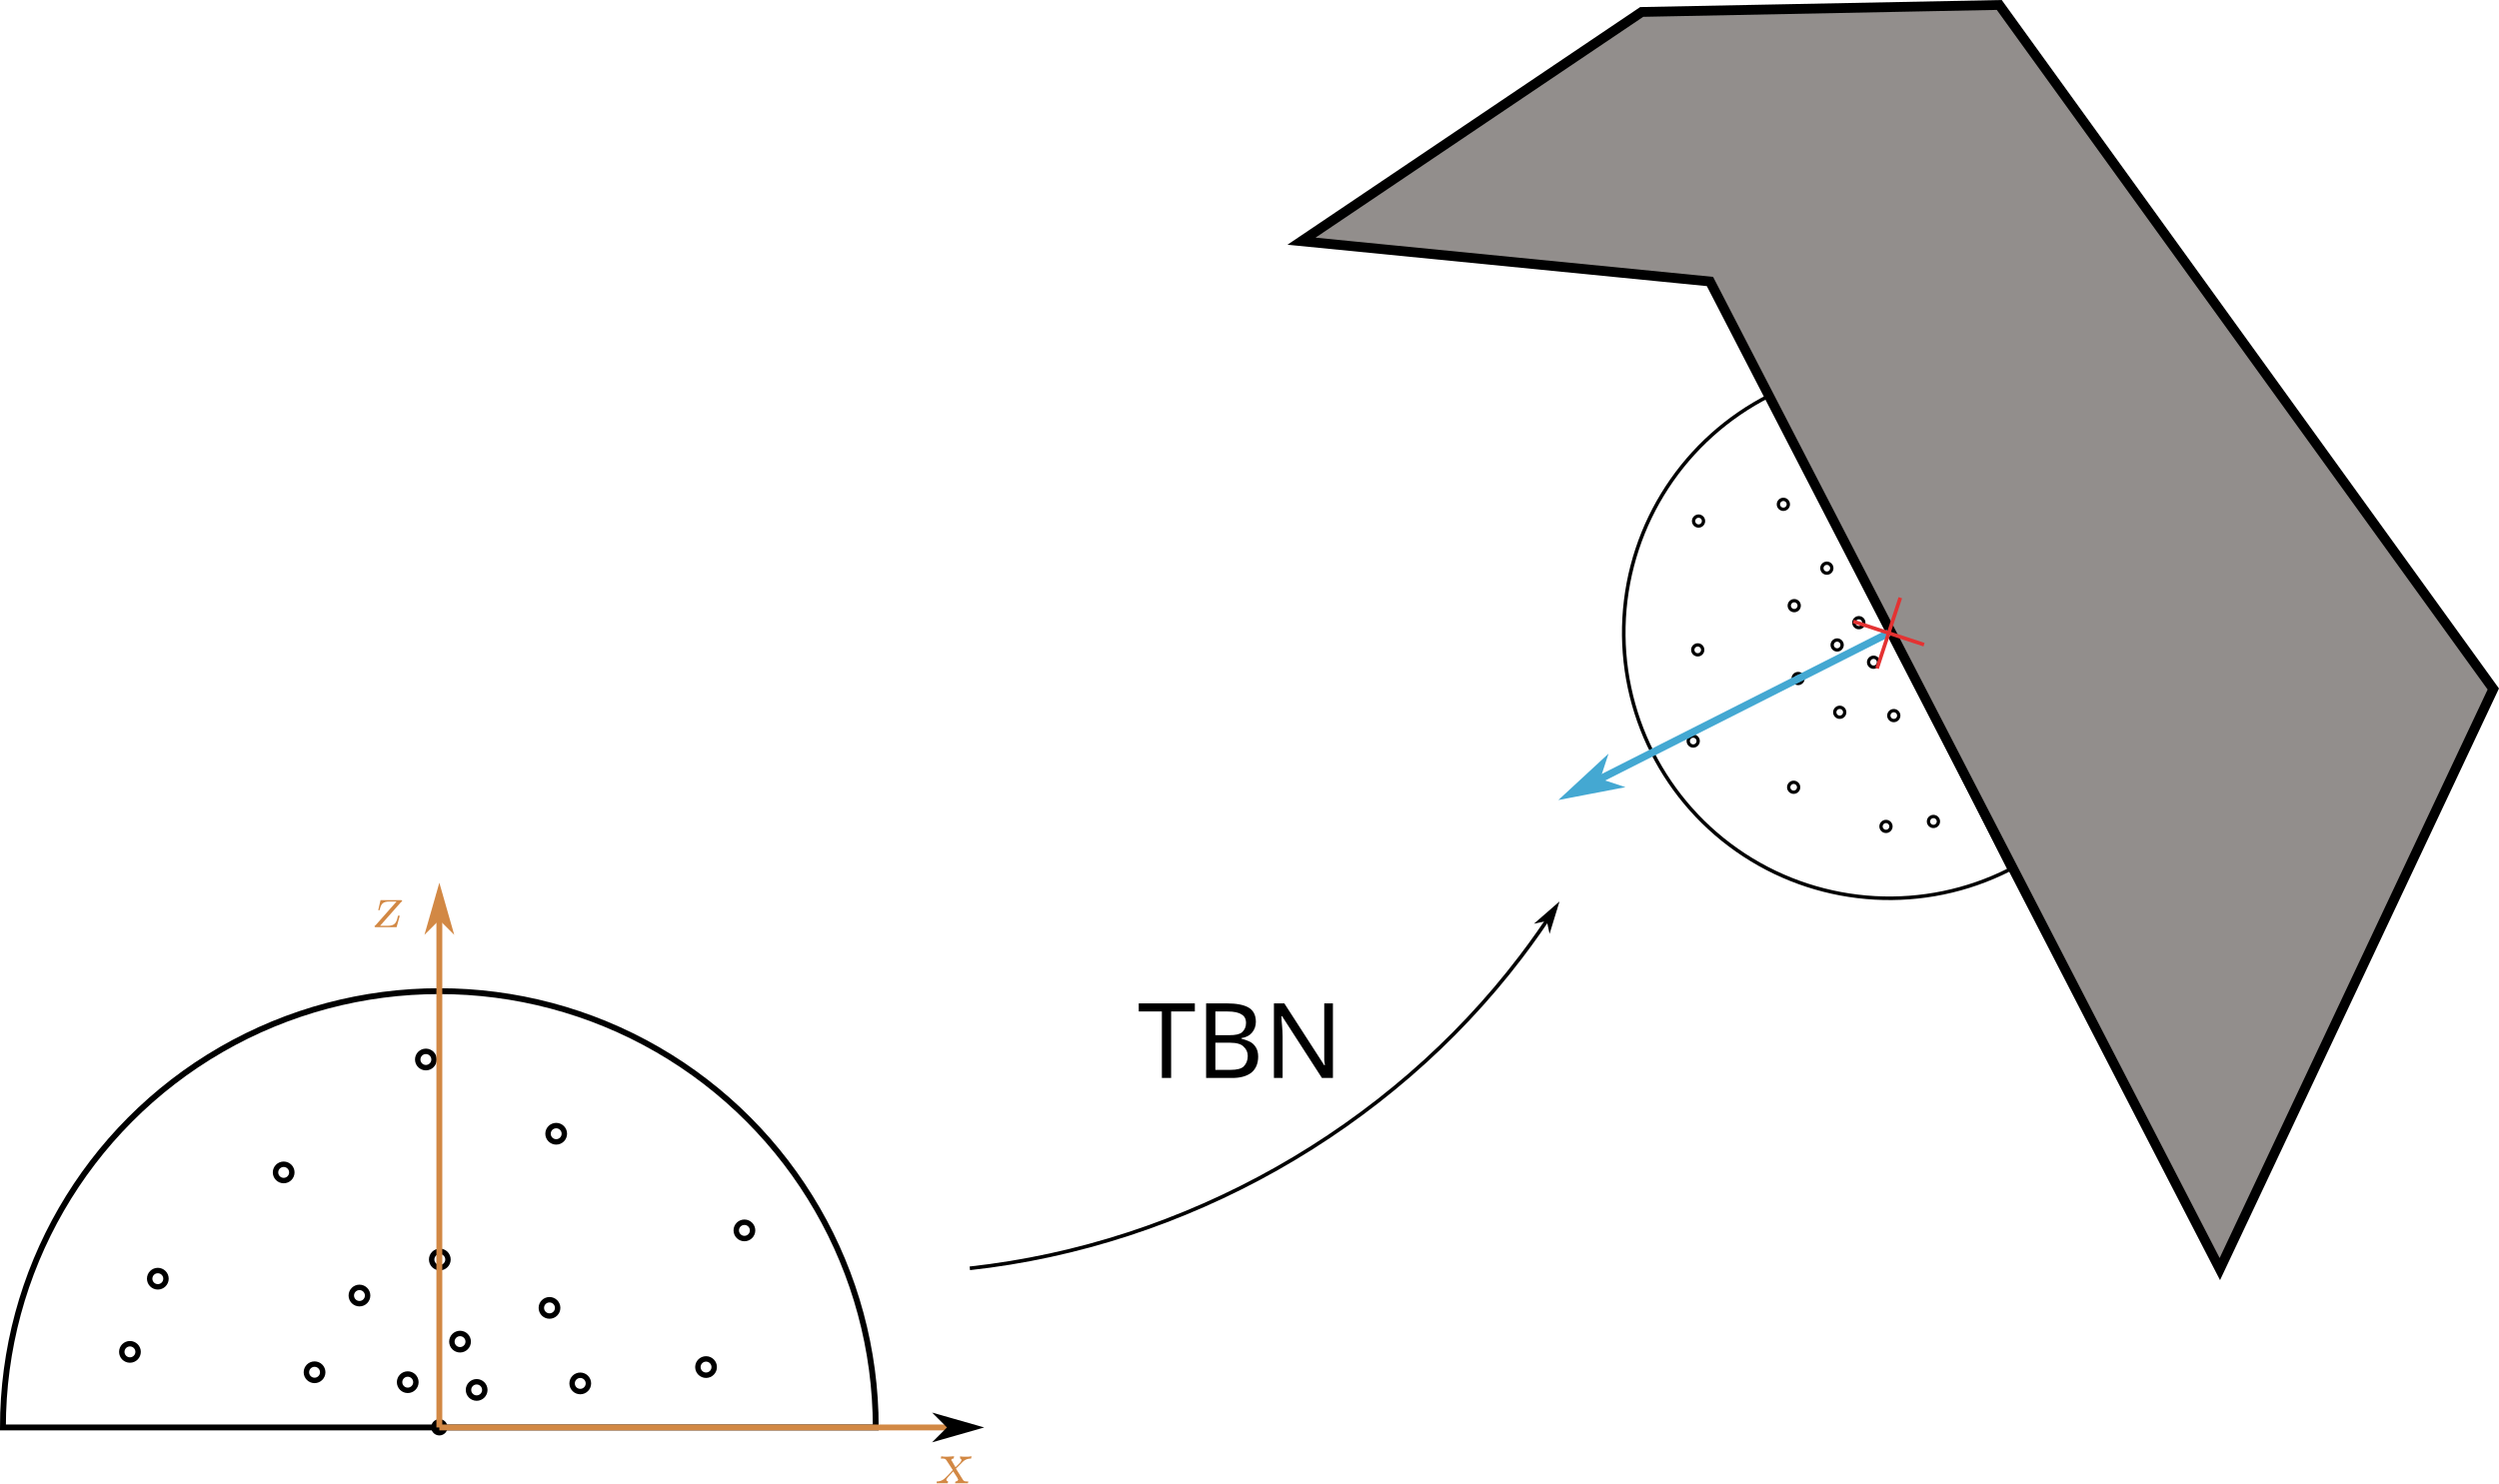
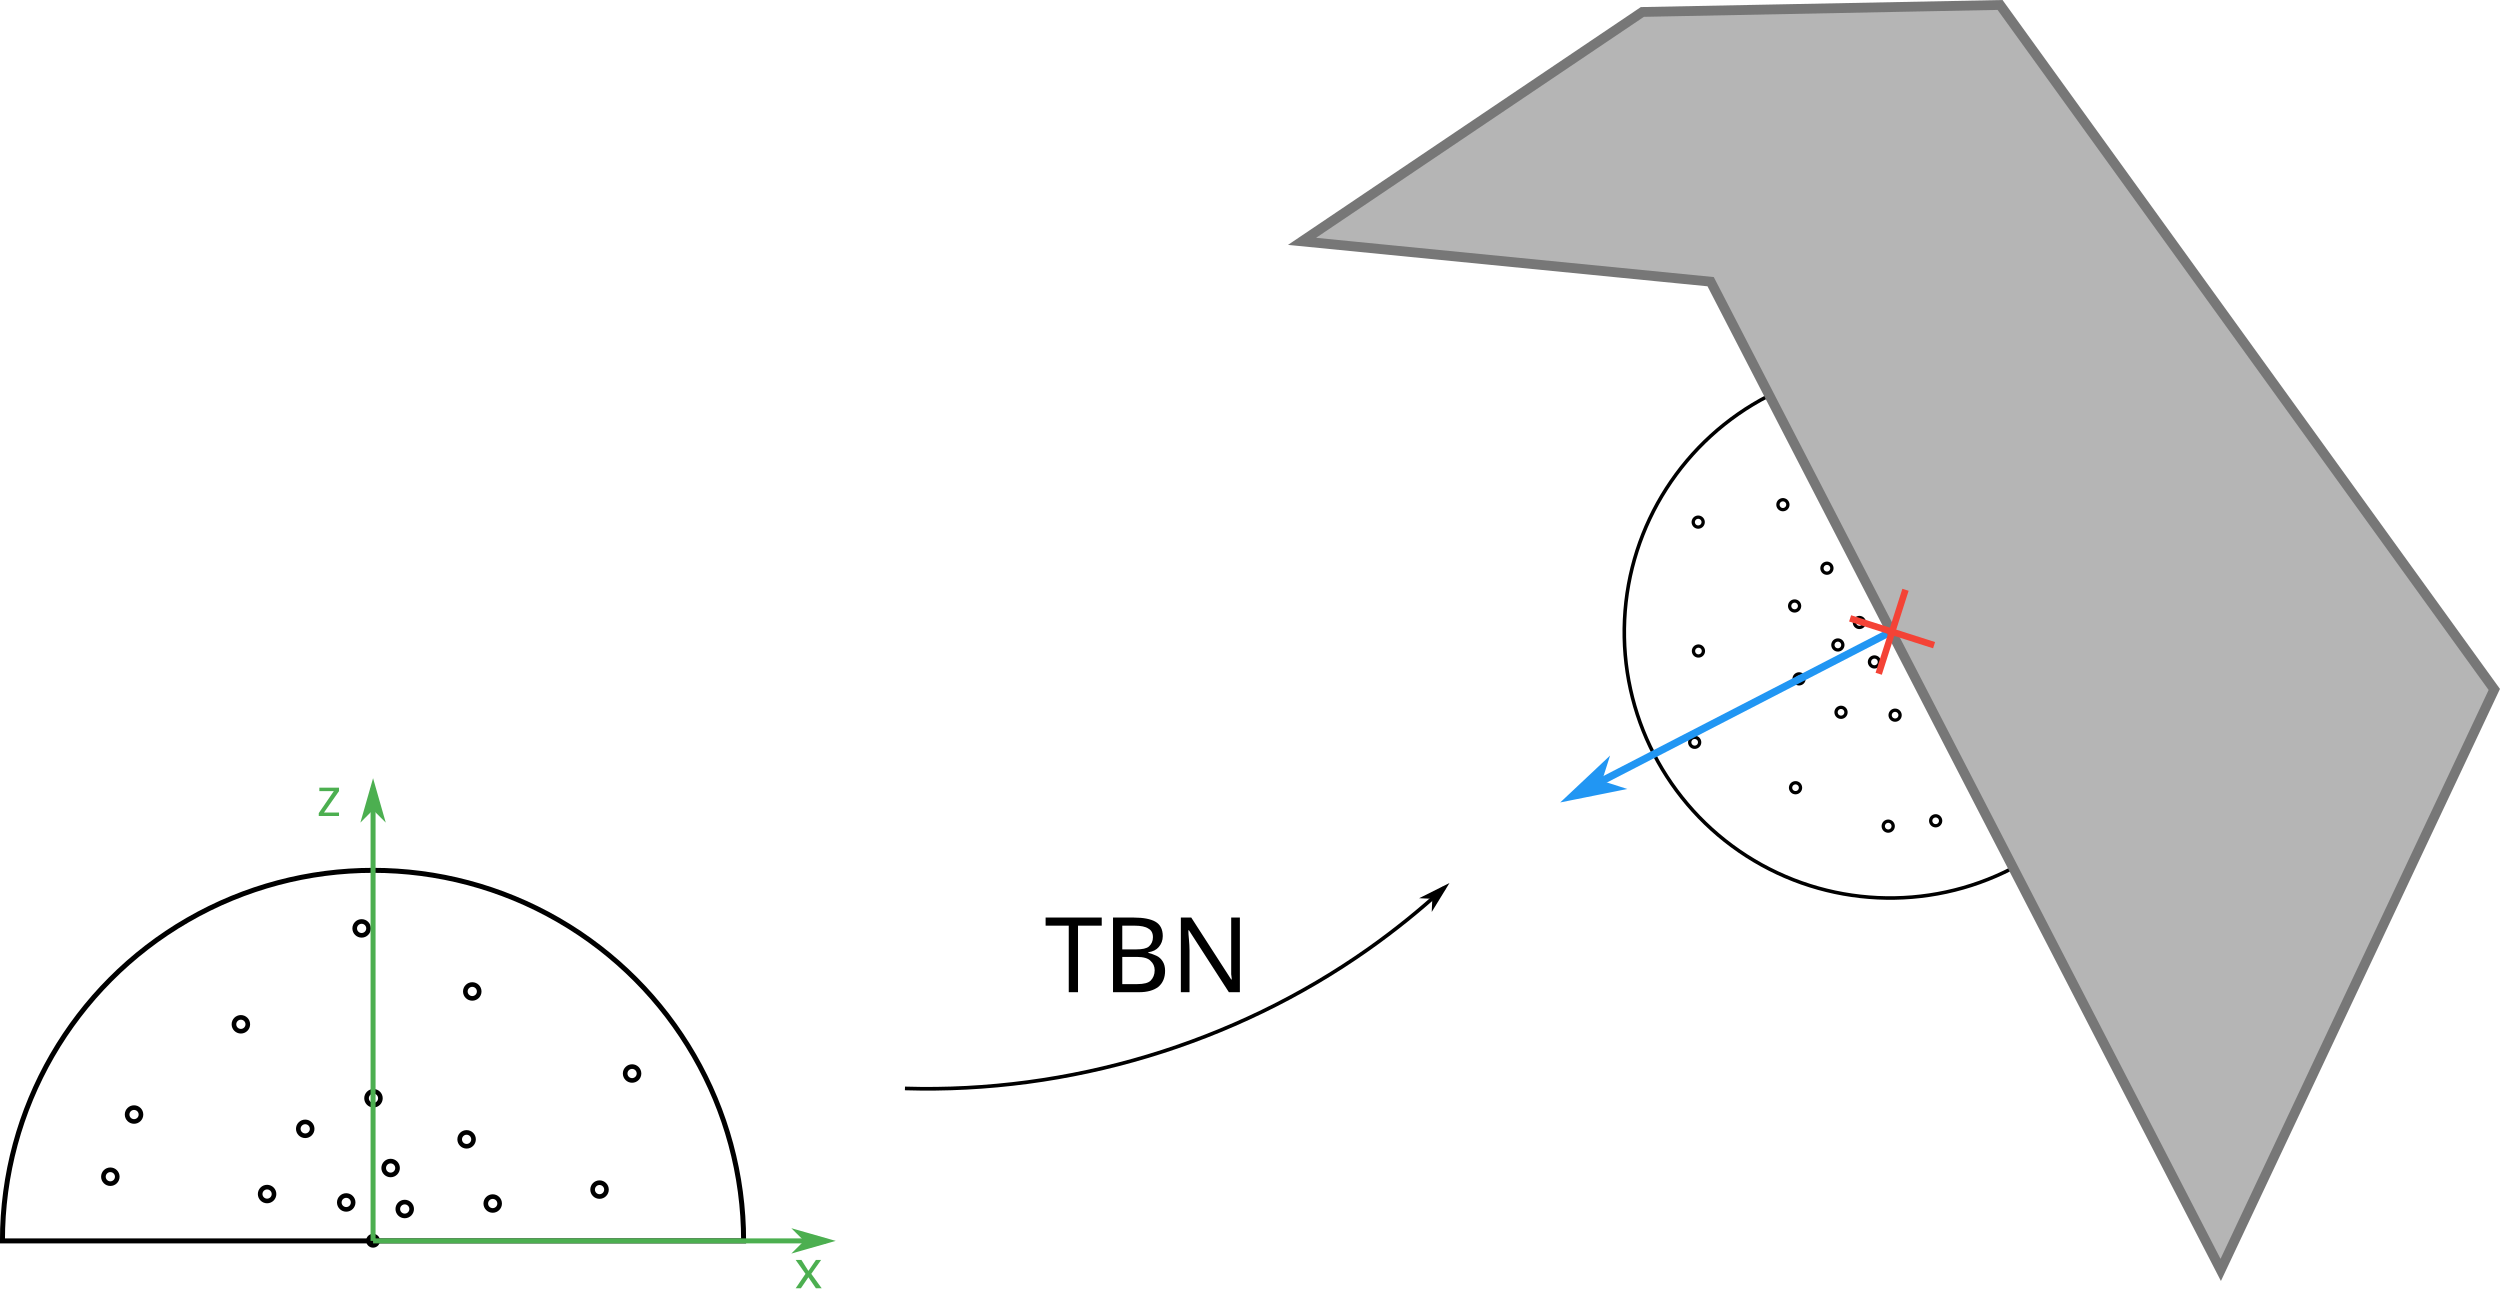
- <svg xmlns="http://www.w3.org/2000/svg" width="67.514mm" height="40.083mm" viewBox="0 0 67.514 40.083" version="1.1" id="svg8">
+ <svg xmlns="http://www.w3.org/2000/svg" width="67.514mm" height="34.791mm" viewBox="0 0 67.514 34.791" version="1.1" id="svg8">
  <defs id="defs2">
    <marker style="overflow:visible" id="marker1185" refX="0" refY="0" orient="auto">
      <path transform="matrix(-0.4,0,0,-0.4,-4,0)" style="fill:#000000;fill-opacity:1;fill-rule:evenodd;stroke:#000000;stroke-width:1pt;stroke-opacity:1" d="M 0,0 5,-5 -12.5,0 5,5 Z" id="path1183" />
    </marker>
    <marker style="overflow:visible" id="marker6471" refX="0" refY="0" orient="auto">
-       <path transform="matrix(-0.4,0,0,-0.4,-4,0)" style="fill:#d28844;fill-opacity:1;fill-rule:evenodd;stroke:#d28844;stroke-width:1pt;stroke-opacity:1" d="M 0,0 5,-5 -12.5,0 5,5 Z" id="path6469" />
+       <path transform="matrix(-0.4,0,0,-0.4,-4,0)" style="fill:#4caf50;fill-opacity:1;fill-rule:evenodd;stroke:#4caf50;stroke-width:1pt;stroke-opacity:1" d="M 0,0 5,-5 -12.5,0 5,5 Z" id="path6469" />
    </marker>
    <marker orient="auto" refY="0" refX="0" id="Arrow1Mend" style="overflow:visible">
-       <path id="path966" d="M 0,0 5,-5 -12.5,0 5,5 Z" style="fill:#000000;fill-opacity:1;fill-rule:evenodd;stroke:#000000;stroke-width:1pt;stroke-opacity:1" transform="matrix(-0.4,0,0,-0.4,-4,0)" />
+       <path id="path966" d="M 0,0 5,-5 -12.5,0 5,5 Z" style="fill:#4caf50;fill-opacity:1;fill-rule:evenodd;stroke:#4caf50;stroke-width:1pt;stroke-opacity:1" transform="matrix(-0.4,0,0,-0.4,-4,0)" />
    </marker>
    <marker style="overflow:visible" id="marker1581" refX="0" refY="0" orient="auto">
      <path transform="matrix(-0.8,0,0,-0.8,-10,0)" style="fill:#000000;fill-opacity:1;fill-rule:evenodd;stroke:#000000;stroke-width:1pt;stroke-opacity:1" d="M 0,0 5,-5 -12.5,0 5,5 Z" id="path1579" />
    </marker>
    <marker orient="auto" refY="0" refX="0" id="Arrow1Lstart" style="overflow:visible">
      <path id="path957" d="M 0,0 5,-5 -12.5,0 5,5 Z" style="fill:#000000;fill-opacity:1;fill-rule:evenodd;stroke:#000000;stroke-width:1pt;stroke-opacity:1" transform="matrix(0.8,0,0,0.8,10,0)" />
    </marker>
    <marker orient="auto" refY="0" refX="0" id="Arrow1Mend-9" style="overflow:visible">
-       <path id="path966-3" d="M 0,0 5,-5 -12.5,0 5,5 Z" style="fill:#44a8d2;fill-opacity:1;fill-rule:evenodd;stroke:#44a8d2;stroke-width:1pt;stroke-opacity:1" transform="matrix(-0.4,0,0,-0.4,-4,0)" />
+       <path id="path966-3" d="M 0,0 5,-5 -12.5,0 5,5 Z" style="fill:#2196f3;fill-opacity:1;fill-rule:evenodd;stroke:#2196f3;stroke-width:1pt;stroke-opacity:1" transform="matrix(-0.4,0,0,-0.4,-4,0)" />
    </marker>
  </defs>
-   <g id="layer1" transform="translate(-81.86808,-166.4941)">
-     <path style="fill:#928e8c;fill-opacity:1;stroke:#000000;stroke-width:0.265px;stroke-linecap:butt;stroke-linejoin:miter;stroke-opacity:1" d="m 126.221,166.817 -9.191,6.195 11.035,1.089 13.775,26.688 7.388,-15.676 -13.347,-18.485 z" id="path838" />
+   <g id="layer1" transform="translate(-81.86809,-166.4941)">
    <g id="g1256" transform="translate(-18.89757,-100.4331)">
      <g transform="translate(0.03639723)" id="g1561">
        <path style="opacity:1;fill:none;fill-opacity:1;stroke:#000000;stroke-width:0.2;stroke-linecap:square;stroke-linejoin:miter;stroke-miterlimit:4;stroke-dasharray:none;stroke-dashoffset:0;stroke-opacity:1" id="path815-8" d="m 135.215,-237.117 a 14.869,14.869 0 0 1 -7.435,12.877 14.869,14.869 0 0 1 -14.869,0 14.869,14.869 0 0 1 -7.435,-12.877 l 14.869,0 z" transform="scale(1,-1)" />
        <circle id="path837-7" style="fill:none;stroke:#000000;stroke-width:0.185;stroke-opacity:1" cx="119.886" cy="224.578" r="0.278" />
        <circle id="path839-9" style="fill:none;stroke:#000000;stroke-width:0.185;stroke-opacity:1" cx="124.098" cy="233.042" r="0.278" />
        <circle id="path841-2" style="fill:none;stroke:#000000;stroke-width:0.185;stroke-opacity:1" cx="110.754" cy="232.047" r="0.278" />
        <circle id="path843-0" style="fill:none;stroke:#000000;stroke-width:0.185;stroke-opacity:1" cx="115.041" cy="228.426" r="0.278" />
        <circle id="path845-2" style="fill:none;stroke:#000000;stroke-width:0.185;stroke-opacity:1" cx="129.433" cy="235.059" r="0.278" />
        <circle id="path847-3" style="fill:none;stroke:#000000;stroke-width:0.185;stroke-opacity:1" cx="121.616" cy="235.838" r="0.278" />
        <circle id="path849-7" style="fill:none;stroke:#000000;stroke-width:0.185;stroke-opacity:1" cx="116.093" cy="235.236" r="0.278" />
        <circle id="path851-5" style="fill:none;stroke:#000000;stroke-width:0.185;stroke-opacity:1" cx="121.05" cy="234.192" r="0.278" />
        <circle id="path853-9" style="fill:none;stroke:#000000;stroke-width:0.185;stroke-opacity:1" cx="117.623" cy="232.621" r="0.278" />
        <circle id="path855-2" style="fill:none;stroke:#000000;stroke-width:0.185;stroke-opacity:1" cx="124.326" cy="227.107" r="0.278" />
        <circle id="path857-2" style="fill:none;stroke:#000000;stroke-width:0.185;stroke-opacity:1" cx="125.146" cy="235.617" r="0.278" />
        <circle id="path839-3-8" style="fill:none;stroke:#000000;stroke-width:0.185;stroke-opacity:1" cx="120.361" cy="231.394" r="0.278" />
        <circle id="path839-6-9" style="fill:none;stroke:#000000;stroke-width:0.185;stroke-opacity:1" cx="130.739" cy="230.401" r="0.278" />
        <circle id="path839-7-7" style="fill:none;stroke:#000000;stroke-width:0.185;stroke-opacity:1" cx="119.269" cy="235.574" r="0.278" />
        <circle id="path839-5-3" style="fill:none;stroke:#000000;stroke-width:0.185;stroke-opacity:1" cx="109.803" cy="234.542" r="0.278" />
        <circle id="path839-7-3-2" style="fill:#000000;stroke:none;stroke-width:0.185" cx="120.345" cy="237.111" r="0.278" />
      </g>
      <g transform="translate(9.49193,-2.910417)" style="stroke:#e43232;stroke-width:0.1;stroke-miterlimit:4;stroke-dasharray:none;stroke-opacity:1" id="g1569">
        <path style="fill:none;stroke:#e43232;stroke-width:0.1;stroke-linecap:butt;stroke-linejoin:miter;stroke-miterlimit:4;stroke-dasharray:none;stroke-opacity:1" d="m 110.178,239.319 1.422,1.422" id="path1563" />
        <path id="path1565" d="m 110.178,240.741 1.422,-1.422" style="fill:none;stroke:#e43232;stroke-width:0.1;stroke-linecap:butt;stroke-linejoin:miter;stroke-miterlimit:4;stroke-dasharray:none;stroke-opacity:1" />
      </g>
    </g>
-     <g id="g5112" transform="rotate(-116.8275,112.0029,185.6968)">
-       <g transform="matrix(0.4828244,0,0,0.4828244,46.33949,90.82328)" id="g1561-9">
-         <path style="opacity:1;fill:none;fill-opacity:1;stroke:#000000;stroke-width:0.2;stroke-linecap:square;stroke-linejoin:miter;stroke-miterlimit:4;stroke-dasharray:none;stroke-dashoffset:0;stroke-opacity:1" id="path815-8-4" d="m 135.215,-237.117 a 14.869,14.869 0 0 1 -7.435,12.877 14.869,14.869 0 0 1 -14.869,0 14.869,14.869 0 0 1 -7.435,-12.877 l 14.869,0 z" transform="scale(1,-1)" />
-         <circle id="path837-7-7" style="fill:none;stroke:#000000;stroke-width:0.185;stroke-opacity:1" cx="119.886" cy="224.578" r="0.278" />
-         <circle id="path839-9-8" style="fill:none;stroke:#000000;stroke-width:0.185;stroke-opacity:1" cx="124.098" cy="233.042" r="0.278" />
-         <circle id="path841-2-4" style="fill:none;stroke:#000000;stroke-width:0.185;stroke-opacity:1" cx="110.754" cy="232.047" r="0.278" />
-         <circle id="path843-0-5" style="fill:none;stroke:#000000;stroke-width:0.185;stroke-opacity:1" cx="115.041" cy="228.426" r="0.278" />
-         <circle id="path845-2-0" style="fill:none;stroke:#000000;stroke-width:0.185;stroke-opacity:1" cx="129.433" cy="235.059" r="0.278" />
-         <circle id="path847-3-3" style="fill:none;stroke:#000000;stroke-width:0.185;stroke-opacity:1" cx="121.616" cy="235.838" r="0.278" />
-         <circle id="path849-7-6" style="fill:none;stroke:#000000;stroke-width:0.185;stroke-opacity:1" cx="116.093" cy="235.236" r="0.278" />
-         <circle id="path851-5-1" style="fill:none;stroke:#000000;stroke-width:0.185;stroke-opacity:1" cx="121.05" cy="234.192" r="0.278" />
-         <circle id="path853-9-0" style="fill:none;stroke:#000000;stroke-width:0.185;stroke-opacity:1" cx="117.623" cy="232.621" r="0.278" />
-         <circle id="path855-2-6" style="fill:none;stroke:#000000;stroke-width:0.185;stroke-opacity:1" cx="124.326" cy="227.107" r="0.278" />
-         <circle id="path857-2-3" style="fill:none;stroke:#000000;stroke-width:0.185;stroke-opacity:1" cx="125.146" cy="235.617" r="0.278" />
-         <circle id="path839-3-8-2" style="fill:none;stroke:#000000;stroke-width:0.185;stroke-opacity:1" cx="120.361" cy="231.394" r="0.278" />
-         <circle id="path839-6-9-0" style="fill:none;stroke:#000000;stroke-width:0.185;stroke-opacity:1" cx="130.739" cy="230.401" r="0.278" />
-         <circle id="path839-7-7-6" style="fill:none;stroke:#000000;stroke-width:0.185;stroke-opacity:1" cx="119.269" cy="235.574" r="0.278" />
-         <circle id="path839-5-3-1" style="fill:none;stroke:#000000;stroke-width:0.185;stroke-opacity:1" cx="109.803" cy="234.542" r="0.278" />
-         <circle id="path839-7-3-2-5" style="fill:#000000;stroke:none;stroke-width:0.185" cx="120.345" cy="237.111" r="0.278" />
-       </g>
-       <path id="path1571-6" d="m 104.445,205.282 v -9.605" style="fill:none;stroke:#44a8d2;stroke-width:0.2;stroke-linecap:butt;stroke-linejoin:miter;stroke-miterlimit:4;stroke-dasharray:none;stroke-opacity:1;marker-end:url(#Arrow1Mend-9)" />
-       <g transform="translate(-6.444528,-34.74556)" style="stroke:#e43232;stroke-width:0.1;stroke-miterlimit:4;stroke-dasharray:none;stroke-opacity:1" id="g1569-5">
-         <path style="fill:none;stroke:#e43232;stroke-width:0.1;stroke-linecap:butt;stroke-linejoin:miter;stroke-miterlimit:4;stroke-dasharray:none;stroke-opacity:1" d="m 110.178,239.319 1.422,1.422" id="path1563-4" />
-         <path id="path1565-7" d="m 110.178,240.741 1.422,-1.422" style="fill:none;stroke:#e43232;stroke-width:0.1;stroke-linecap:butt;stroke-linejoin:miter;stroke-miterlimit:4;stroke-dasharray:none;stroke-opacity:1" />
-       </g>
+     <g id="g1561-9" transform="matrix(-0.2214392,-0.4290502,0.4290502,-0.2214392,57.82611,287.7079)">
+       <path transform="scale(1,-1)" d="m 135.215,-237.117 a 14.869,14.869 0 0 1 -7.435,12.877 14.869,14.869 0 0 1 -14.869,0 14.869,14.869 0 0 1 -7.435,-12.877 l 14.869,0 z" id="path815-8-4" style="opacity:1;fill:none;fill-opacity:1;stroke:#000000;stroke-width:0.2;stroke-linecap:square;stroke-linejoin:miter;stroke-miterlimit:4;stroke-dasharray:none;stroke-dashoffset:0;stroke-opacity:1" />
+       <circle r="0.278" cy="224.578" cx="119.886" style="fill:none;stroke:#000000;stroke-width:0.185;stroke-opacity:1" id="path837-7-7" />
+       <circle r="0.278" cy="233.042" cx="124.098" style="fill:none;stroke:#000000;stroke-width:0.185;stroke-opacity:1" id="path839-9-8" />
+       <circle r="0.278" cy="232.047" cx="110.754" style="fill:none;stroke:#000000;stroke-width:0.185;stroke-opacity:1" id="path841-2-4" />
+       <circle r="0.278" cy="228.426" cx="115.041" style="fill:none;stroke:#000000;stroke-width:0.185;stroke-opacity:1" id="path843-0-5" />
+       <circle r="0.278" cy="235.059" cx="129.433" style="fill:none;stroke:#000000;stroke-width:0.185;stroke-opacity:1" id="path845-2-0" />
+       <circle r="0.278" cy="235.838" cx="121.616" style="fill:none;stroke:#000000;stroke-width:0.185;stroke-opacity:1" id="path847-3-3" />
+       <circle r="0.278" cy="235.236" cx="116.093" style="fill:none;stroke:#000000;stroke-width:0.185;stroke-opacity:1" id="path849-7-6" />
+       <circle r="0.278" cy="234.192" cx="121.05" style="fill:none;stroke:#000000;stroke-width:0.185;stroke-opacity:1" id="path851-5-1" />
+       <circle r="0.278" cy="232.621" cx="117.623" style="fill:none;stroke:#000000;stroke-width:0.185;stroke-opacity:1" id="path853-9-0" />
+       <circle r="0.278" cy="227.107" cx="124.326" style="fill:none;stroke:#000000;stroke-width:0.185;stroke-opacity:1" id="path855-2-6" />
+       <circle r="0.278" cy="235.617" cx="125.146" style="fill:none;stroke:#000000;stroke-width:0.185;stroke-opacity:1" id="path857-2-3" />
+       <circle r="0.278" cy="231.394" cx="120.361" style="fill:none;stroke:#000000;stroke-width:0.185;stroke-opacity:1" id="path839-3-8-2" />
+       <circle r="0.278" cy="230.401" cx="130.739" style="fill:none;stroke:#000000;stroke-width:0.185;stroke-opacity:1" id="path839-6-9-0" />
+       <circle r="0.278" cy="235.574" cx="119.269" style="fill:none;stroke:#000000;stroke-width:0.185;stroke-opacity:1" id="path839-7-7-6" />
+       <circle r="0.278" cy="234.542" cx="109.803" style="fill:none;stroke:#000000;stroke-width:0.185;stroke-opacity:1" id="path839-5-3-1" />
+       <circle r="0.278" cy="237.111" cx="120.345" style="fill:#000000;stroke:none;stroke-width:0.185" id="path839-7-3-2-5" />
+     </g>
+     <path style="fill:none;stroke:#2196f3;stroke-width:0.2;stroke-linecap:butt;stroke-linejoin:miter;stroke-miterlimit:4;stroke-dasharray:none;stroke-opacity:1;marker-end:url(#Arrow1Mend-9)" d="m 132.888,183.579 -8.535,4.405" id="path1571-6" />
+     <path style="fill:#b5b5b5;fill-opacity:1;stroke:#777777;stroke-width:0.265px;stroke-linecap:butt;stroke-linejoin:miter;stroke-opacity:1" d="m 126.221,166.817 -9.191,6.195 11.035,1.089 13.775,26.688 7.388,-15.676 -13.347,-18.485 z" id="path838" />
+     <g id="g1569-5" style="stroke:#f44336;stroke-width:0.15;stroke-miterlimit:4;stroke-dasharray:none;stroke-opacity:1" transform="matrix(-0.5429113,-1.05192,1.05192,-0.5429113,-59.32439,430.517)">
+       <path id="path1563-4" d="m 110.178,239.319 1.422,1.422" style="fill:none;stroke:#f44336;stroke-width:0.15;stroke-linecap:butt;stroke-linejoin:miter;stroke-miterlimit:4;stroke-dasharray:none;stroke-opacity:1" />
+       <path style="fill:none;stroke:#f44336;stroke-width:0.15;stroke-linecap:butt;stroke-linejoin:miter;stroke-miterlimit:4;stroke-dasharray:none;stroke-opacity:1" d="m 110.178,240.741 1.422,-1.422" id="path1565-7" />
    </g>
    <text xml:space="preserve" style="font-style:normal;font-variant:normal;font-weight:normal;font-stretch:normal;font-size:2.822px;line-height:1.25;font-family:'Latin Modern Roman Slanted';-inkscape-font-specification:'Latin Modern Roman Slanted';font-variant-ligatures:normal;font-variant-caps:normal;font-variant-numeric:normal;font-feature-settings:normal;text-align:start;letter-spacing:0px;word-spacing:0px;writing-mode:lr-tb;text-anchor:start;fill:#000000;fill-opacity:1;stroke:none;stroke-width:0.265" x="96.486" y="223.874" id="text7303">
      <tspan id="tspan7301" x="96.486" y="226.502" style="font-style:normal;font-variant:normal;font-weight:normal;font-stretch:normal;font-family:'Latin Modern Roman Slanted';-inkscape-font-specification:'Latin Modern Roman Slanted';stroke-width:0.265" />
    </text>
-     <g id="g1402" transform="matrix(0.7929278,0,0,0.7929278,30.79911,28.51029)">
-       <path transform="scale(1,-1)" d="m 94.244,-222.667 a 14.869,14.869 0 0 1 -7.435,12.877 14.869,14.869 0 0 1 -14.869,0 14.869,14.869 0 0 1 -7.435,-12.877 l 14.869,0 z" id="path815" style="opacity:1;fill:none;fill-opacity:1;stroke:#000000;stroke-width:0.2;stroke-linecap:square;stroke-linejoin:miter;stroke-miterlimit:4;stroke-dasharray:none;stroke-dashoffset:0;stroke-opacity:1" />
-       <circle r="0.278" cy="210.127" cx="78.916" style="fill:none;stroke:#000000;stroke-width:0.185;stroke-opacity:1" id="path837" />
-       <circle r="0.278" cy="218.592" cx="83.128" style="fill:none;stroke:#000000;stroke-width:0.185;stroke-opacity:1" id="path839" />
-       <circle r="0.278" cy="217.597" cx="69.783" style="fill:none;stroke:#000000;stroke-width:0.185;stroke-opacity:1" id="path841" />
-       <circle r="0.278" cy="213.975" cx="74.071" style="fill:none;stroke:#000000;stroke-width:0.185;stroke-opacity:1" id="path843" />
-       <circle r="0.278" cy="220.609" cx="88.462" style="fill:none;stroke:#000000;stroke-width:0.185;stroke-opacity:1" id="path845" />
-       <circle r="0.278" cy="221.388" cx="80.646" style="fill:none;stroke:#000000;stroke-width:0.185;stroke-opacity:1" id="path847" />
-       <circle r="0.278" cy="220.786" cx="75.123" style="fill:none;stroke:#000000;stroke-width:0.185;stroke-opacity:1" id="path849" />
-       <circle r="0.278" cy="219.742" cx="80.08" style="fill:none;stroke:#000000;stroke-width:0.185;stroke-opacity:1" id="path851" />
-       <circle r="0.278" cy="218.171" cx="76.653" style="fill:none;stroke:#000000;stroke-width:0.185;stroke-opacity:1" id="path853" />
-       <circle r="0.278" cy="212.657" cx="83.356" style="fill:none;stroke:#000000;stroke-width:0.185;stroke-opacity:1" id="path855" />
-       <circle r="0.278" cy="221.166" cx="84.176" style="fill:none;stroke:#000000;stroke-width:0.185;stroke-opacity:1" id="path857" />
-       <circle r="0.278" cy="216.943" cx="79.391" style="fill:none;stroke:#000000;stroke-width:0.185;stroke-opacity:1" id="path839-3" />
-       <circle r="0.278" cy="215.951" cx="89.769" style="fill:none;stroke:#000000;stroke-width:0.185;stroke-opacity:1" id="path839-6" />
-       <circle r="0.278" cy="221.124" cx="78.298" style="fill:none;stroke:#000000;stroke-width:0.185;stroke-opacity:1" id="path839-7" />
-       <circle r="0.278" cy="220.091" cx="68.833" style="fill:none;stroke:#000000;stroke-width:0.185;stroke-opacity:1" id="path839-5" />
-       <circle r="0.278" cy="222.661" cx="79.375" style="fill:#000000;stroke:none;stroke-width:0.185" id="path839-7-3" />
-       <path id="path1571" d="M 79.375,222.667 H 97.546" style="fill:none;stroke:#d28844;stroke-width:0.2;stroke-linecap:butt;stroke-linejoin:miter;stroke-miterlimit:4;stroke-dasharray:none;stroke-opacity:1;marker-end:url(#Arrow1Mend)" />
-       <path style="fill:none;stroke:#d28844;stroke-width:0.2;stroke-linecap:butt;stroke-linejoin:miter;stroke-miterlimit:4;stroke-dasharray:none;stroke-opacity:1;marker-end:url(#marker6471)" d="M 79.375,222.667 V 204.496" id="path6467" />
-       <text id="text1137" y="224.569" x="96.288" style="font-style:normal;font-variant:normal;font-weight:normal;font-stretch:normal;font-size:2.822px;line-height:1.25;font-family:'Latin Modern Roman Slanted';-inkscape-font-specification:'Latin Modern Roman Slanted, Normal';font-variant-ligatures:normal;font-variant-caps:normal;font-variant-numeric:normal;font-feature-settings:normal;text-align:start;letter-spacing:0px;word-spacing:0px;writing-mode:lr-tb;text-anchor:start;fill:#d28844;fill-opacity:1;stroke:none;stroke-width:0.265" xml:space="preserve">
-         <tspan style="font-style:normal;font-variant:normal;font-weight:normal;font-stretch:normal;font-size:2.117px;font-family:'Latin Modern Roman Slanted';-inkscape-font-specification:'Latin Modern Roman Slanted, Normal';font-variant-ligatures:normal;font-variant-caps:normal;font-variant-numeric:normal;font-feature-settings:normal;text-align:start;writing-mode:lr-tb;text-anchor:start;fill:#d28844;fill-opacity:1;stroke-width:0.265" y="224.569" x="96.288" id="tspan1135">x</tspan>
-       </text>
-       <text id="text1141" y="205.618" x="77.106" style="font-style:normal;font-variant:normal;font-weight:normal;font-stretch:normal;font-size:2.822px;line-height:1.25;font-family:'Latin Modern Roman';-inkscape-font-specification:'Latin Modern Roman, ';font-variant-ligatures:normal;font-variant-caps:normal;font-variant-numeric:normal;font-feature-settings:normal;text-align:start;letter-spacing:0px;word-spacing:0px;writing-mode:lr-tb;text-anchor:start;fill:#d28844;fill-opacity:1;stroke:none;stroke-width:0.265" xml:space="preserve">
-         <tspan style="font-style:normal;font-variant:normal;font-weight:normal;font-stretch:normal;font-size:2.117px;font-family:'Latin Modern Roman Slanted';-inkscape-font-specification:'Latin Modern Roman Slanted, Normal';font-variant-ligatures:normal;font-variant-caps:normal;font-variant-numeric:normal;font-feature-settings:normal;text-align:start;writing-mode:lr-tb;text-anchor:start;fill:#d28844;fill-opacity:1;stroke-width:0.265" y="205.618" x="77.106" id="tspan1139">z</tspan>
-       </text>
-     </g>
-     <path style="fill:none;stroke:#000000;stroke-width:0.265px;stroke-linecap:butt;stroke-linejoin:miter;stroke-opacity:1;marker-end:url(#marker1185)" d="m 100.396,218.735 c 15.557,-1.698 30.28,-10.019 39.76,-22.47 0.884,-1.16 1.723,-2.354 2.517,-3.578" id="path1161" transform="matrix(0.3743139,0,0,0.3743139,70.48946,118.8933)" />
-     <text xml:space="preserve" style="font-style:normal;font-variant:normal;font-weight:normal;font-stretch:normal;font-size:2.822px;line-height:1.25;font-family:sans-serif;-inkscape-font-specification:sans-serif;font-variant-ligatures:normal;font-variant-caps:normal;font-variant-numeric:normal;font-feature-settings:normal;text-align:start;letter-spacing:0px;word-spacing:0px;writing-mode:lr-tb;text-anchor:start;fill:#000000;fill-opacity:1;stroke:none;stroke-width:0.265" x="112.603" y="195.626" id="text3532">
-       <tspan id="tspan3530" x="112.603" y="195.626" style="font-style:normal;font-variant:normal;font-weight:normal;font-stretch:normal;font-family:sans-serif;-inkscape-font-specification:sans-serif;stroke-width:0.265">TBN</tspan>
+     <path style="opacity:1;fill:none;fill-opacity:1;stroke:#000000;stroke-width:0.135;stroke-linecap:square;stroke-linejoin:miter;stroke-miterlimit:4;stroke-dasharray:none;stroke-dashoffset:0;stroke-opacity:1" id="path815" d="m 101.95,-200.006 a 10.008,10.008 0 0 1 -5.004,8.667 10.008,10.008 0 0 1 -10.008,0 10.008,10.008 0 0 1 -5.004,-8.667 l 10.008,0 z" transform="scale(1,-1)" />
+     <circle id="path837" style="fill:none;stroke:#000000;stroke-width:0.125;stroke-opacity:1" cx="91.634" cy="191.566" r="0.187" />
+     <circle id="path839" style="fill:none;stroke:#000000;stroke-width:0.125;stroke-opacity:1" cx="94.469" cy="197.263" r="0.187" />
+     <circle id="path841" style="fill:none;stroke:#000000;stroke-width:0.125;stroke-opacity:1" cx="85.488" cy="196.593" r="0.187" />
+     <circle id="path843" style="fill:none;stroke:#000000;stroke-width:0.125;stroke-opacity:1" cx="88.373" cy="194.156" r="0.187" />
+     <circle id="path845" style="fill:none;stroke:#000000;stroke-width:0.125;stroke-opacity:1" cx="98.059" cy="198.62" r="0.187" />
+     <circle id="path847" style="fill:none;stroke:#000000;stroke-width:0.125;stroke-opacity:1" cx="92.798" cy="199.144" r="0.187" />
+     <circle id="path849" style="fill:none;stroke:#000000;stroke-width:0.125;stroke-opacity:1" cx="89.081" cy="198.74" r="0.187" />
+     <circle id="path851" style="fill:none;stroke:#000000;stroke-width:0.125;stroke-opacity:1" cx="92.417" cy="198.037" r="0.187" />
+     <circle id="path853" style="fill:none;stroke:#000000;stroke-width:0.125;stroke-opacity:1" cx="90.111" cy="196.979" r="0.187" />
+     <circle id="path855" style="fill:none;stroke:#000000;stroke-width:0.125;stroke-opacity:1" cx="94.622" cy="193.269" r="0.187" />
+     <circle id="path857" style="fill:none;stroke:#000000;stroke-width:0.125;stroke-opacity:1" cx="95.174" cy="198.996" r="0.187" />
+     <circle id="path839-3" style="fill:none;stroke:#000000;stroke-width:0.125;stroke-opacity:1" cx="91.954" cy="196.153" r="0.187" />
+     <circle id="path839-6" style="fill:none;stroke:#000000;stroke-width:0.125;stroke-opacity:1" cx="98.938" cy="195.485" r="0.187" />
+     <circle id="path839-7" style="fill:none;stroke:#000000;stroke-width:0.125;stroke-opacity:1" cx="91.218" cy="198.967" r="0.187" />
+     <circle id="path839-5" style="fill:none;stroke:#000000;stroke-width:0.125;stroke-opacity:1" cx="84.848" cy="198.272" r="0.187" />
+     <circle id="path839-7-3" style="fill:#000000;stroke:none;stroke-width:0.125" cx="91.943" cy="200.001" r="0.187" />
+     <path style="fill:none;stroke:#4caf50;stroke-width:0.135;stroke-linecap:butt;stroke-linejoin:miter;stroke-miterlimit:4;stroke-dasharray:none;stroke-opacity:1;marker-end:url(#Arrow1Mend)" d="M 91.943,200.005 H 104.172" id="path1571" />
+     <path id="path6467" d="M 91.943,200.005 V 187.776" style="fill:none;stroke:#4caf50;stroke-width:0.135;stroke-linecap:butt;stroke-linejoin:miter;stroke-miterlimit:4;stroke-dasharray:none;stroke-opacity:1;marker-end:url(#marker6471)" />
+     <text xml:space="preserve" style="font-style:normal;font-variant:normal;font-weight:normal;font-stretch:normal;font-size:1.899px;line-height:1.25;font-family:'Latin Modern Roman Slanted';-inkscape-font-specification:'Latin Modern Roman Slanted, Normal';font-variant-ligatures:normal;font-variant-caps:normal;font-variant-numeric:normal;font-feature-settings:normal;text-align:start;letter-spacing:0px;word-spacing:0px;writing-mode:lr-tb;text-anchor:start;fill:#4caf50;fill-opacity:1;stroke:none;stroke-width:0.178" x="103.326" y="201.286" id="text1137">
+       <tspan id="tspan1135" x="103.326" y="201.286" style="font-style:normal;font-variant:normal;font-weight:normal;font-stretch:normal;font-size:1.425px;font-family:sans-serif;-inkscape-font-specification:'sans-serif, Normal';font-variant-ligatures:normal;font-variant-caps:normal;font-variant-numeric:normal;font-feature-settings:normal;text-align:start;writing-mode:lr-tb;text-anchor:start;fill:#4caf50;fill-opacity:1;stroke-width:0.178">x</tspan>
+     </text>
+     <text xml:space="preserve" style="font-style:normal;font-variant:normal;font-weight:normal;font-stretch:normal;font-size:1.899px;line-height:1.25;font-family:'Latin Modern Roman';-inkscape-font-specification:'Latin Modern Roman, ';font-variant-ligatures:normal;font-variant-caps:normal;font-variant-numeric:normal;font-feature-settings:normal;text-align:start;letter-spacing:0px;word-spacing:0px;writing-mode:lr-tb;text-anchor:start;fill:#4caf50;fill-opacity:1;stroke:none;stroke-width:0.178" x="90.416" y="188.531" id="text1141">
+       <tspan id="tspan1139" x="90.416" y="188.531" style="font-style:normal;font-variant:normal;font-weight:normal;font-stretch:normal;font-size:1.425px;font-family:sans-serif;-inkscape-font-specification:'sans-serif, Normal';font-variant-ligatures:normal;font-variant-caps:normal;font-variant-numeric:normal;font-feature-settings:normal;text-align:start;writing-mode:lr-tb;text-anchor:start;fill:#4caf50;fill-opacity:1;stroke-width:0.178">z</tspan>
+     </text>
+     <path style="fill:none;stroke:#000000;stroke-width:0.265px;stroke-linecap:butt;stroke-linejoin:miter;stroke-opacity:1;marker-end:url(#marker1185)" d="m 100.396,218.735 c 11.761,-1.354 23.038,-6.626 31.62,-14.782 1.7,-1.616 3.297,-3.341 4.778,-5.161" id="path1161" transform="matrix(0.370375,0.05415917,-0.05415917,0.370375,80.96927,109.4367)" />
+     <text xml:space="preserve" style="font-style:normal;font-variant:normal;font-weight:normal;font-stretch:normal;font-size:2.822px;line-height:1.25;font-family:sans-serif;-inkscape-font-specification:sans-serif;font-variant-ligatures:normal;font-variant-caps:normal;font-variant-numeric:normal;font-feature-settings:normal;text-align:start;letter-spacing:0px;word-spacing:0px;writing-mode:lr-tb;text-anchor:start;fill:#000000;fill-opacity:1;stroke:none;stroke-width:0.265" x="110.075" y="193.29" id="text3532">
+       <tspan id="tspan3530" x="110.075" y="193.29" style="font-style:normal;font-variant:normal;font-weight:normal;font-stretch:normal;font-family:sans-serif;-inkscape-font-specification:sans-serif;stroke-width:0.265">TBN</tspan>
    </text>
  </g>
</svg>
